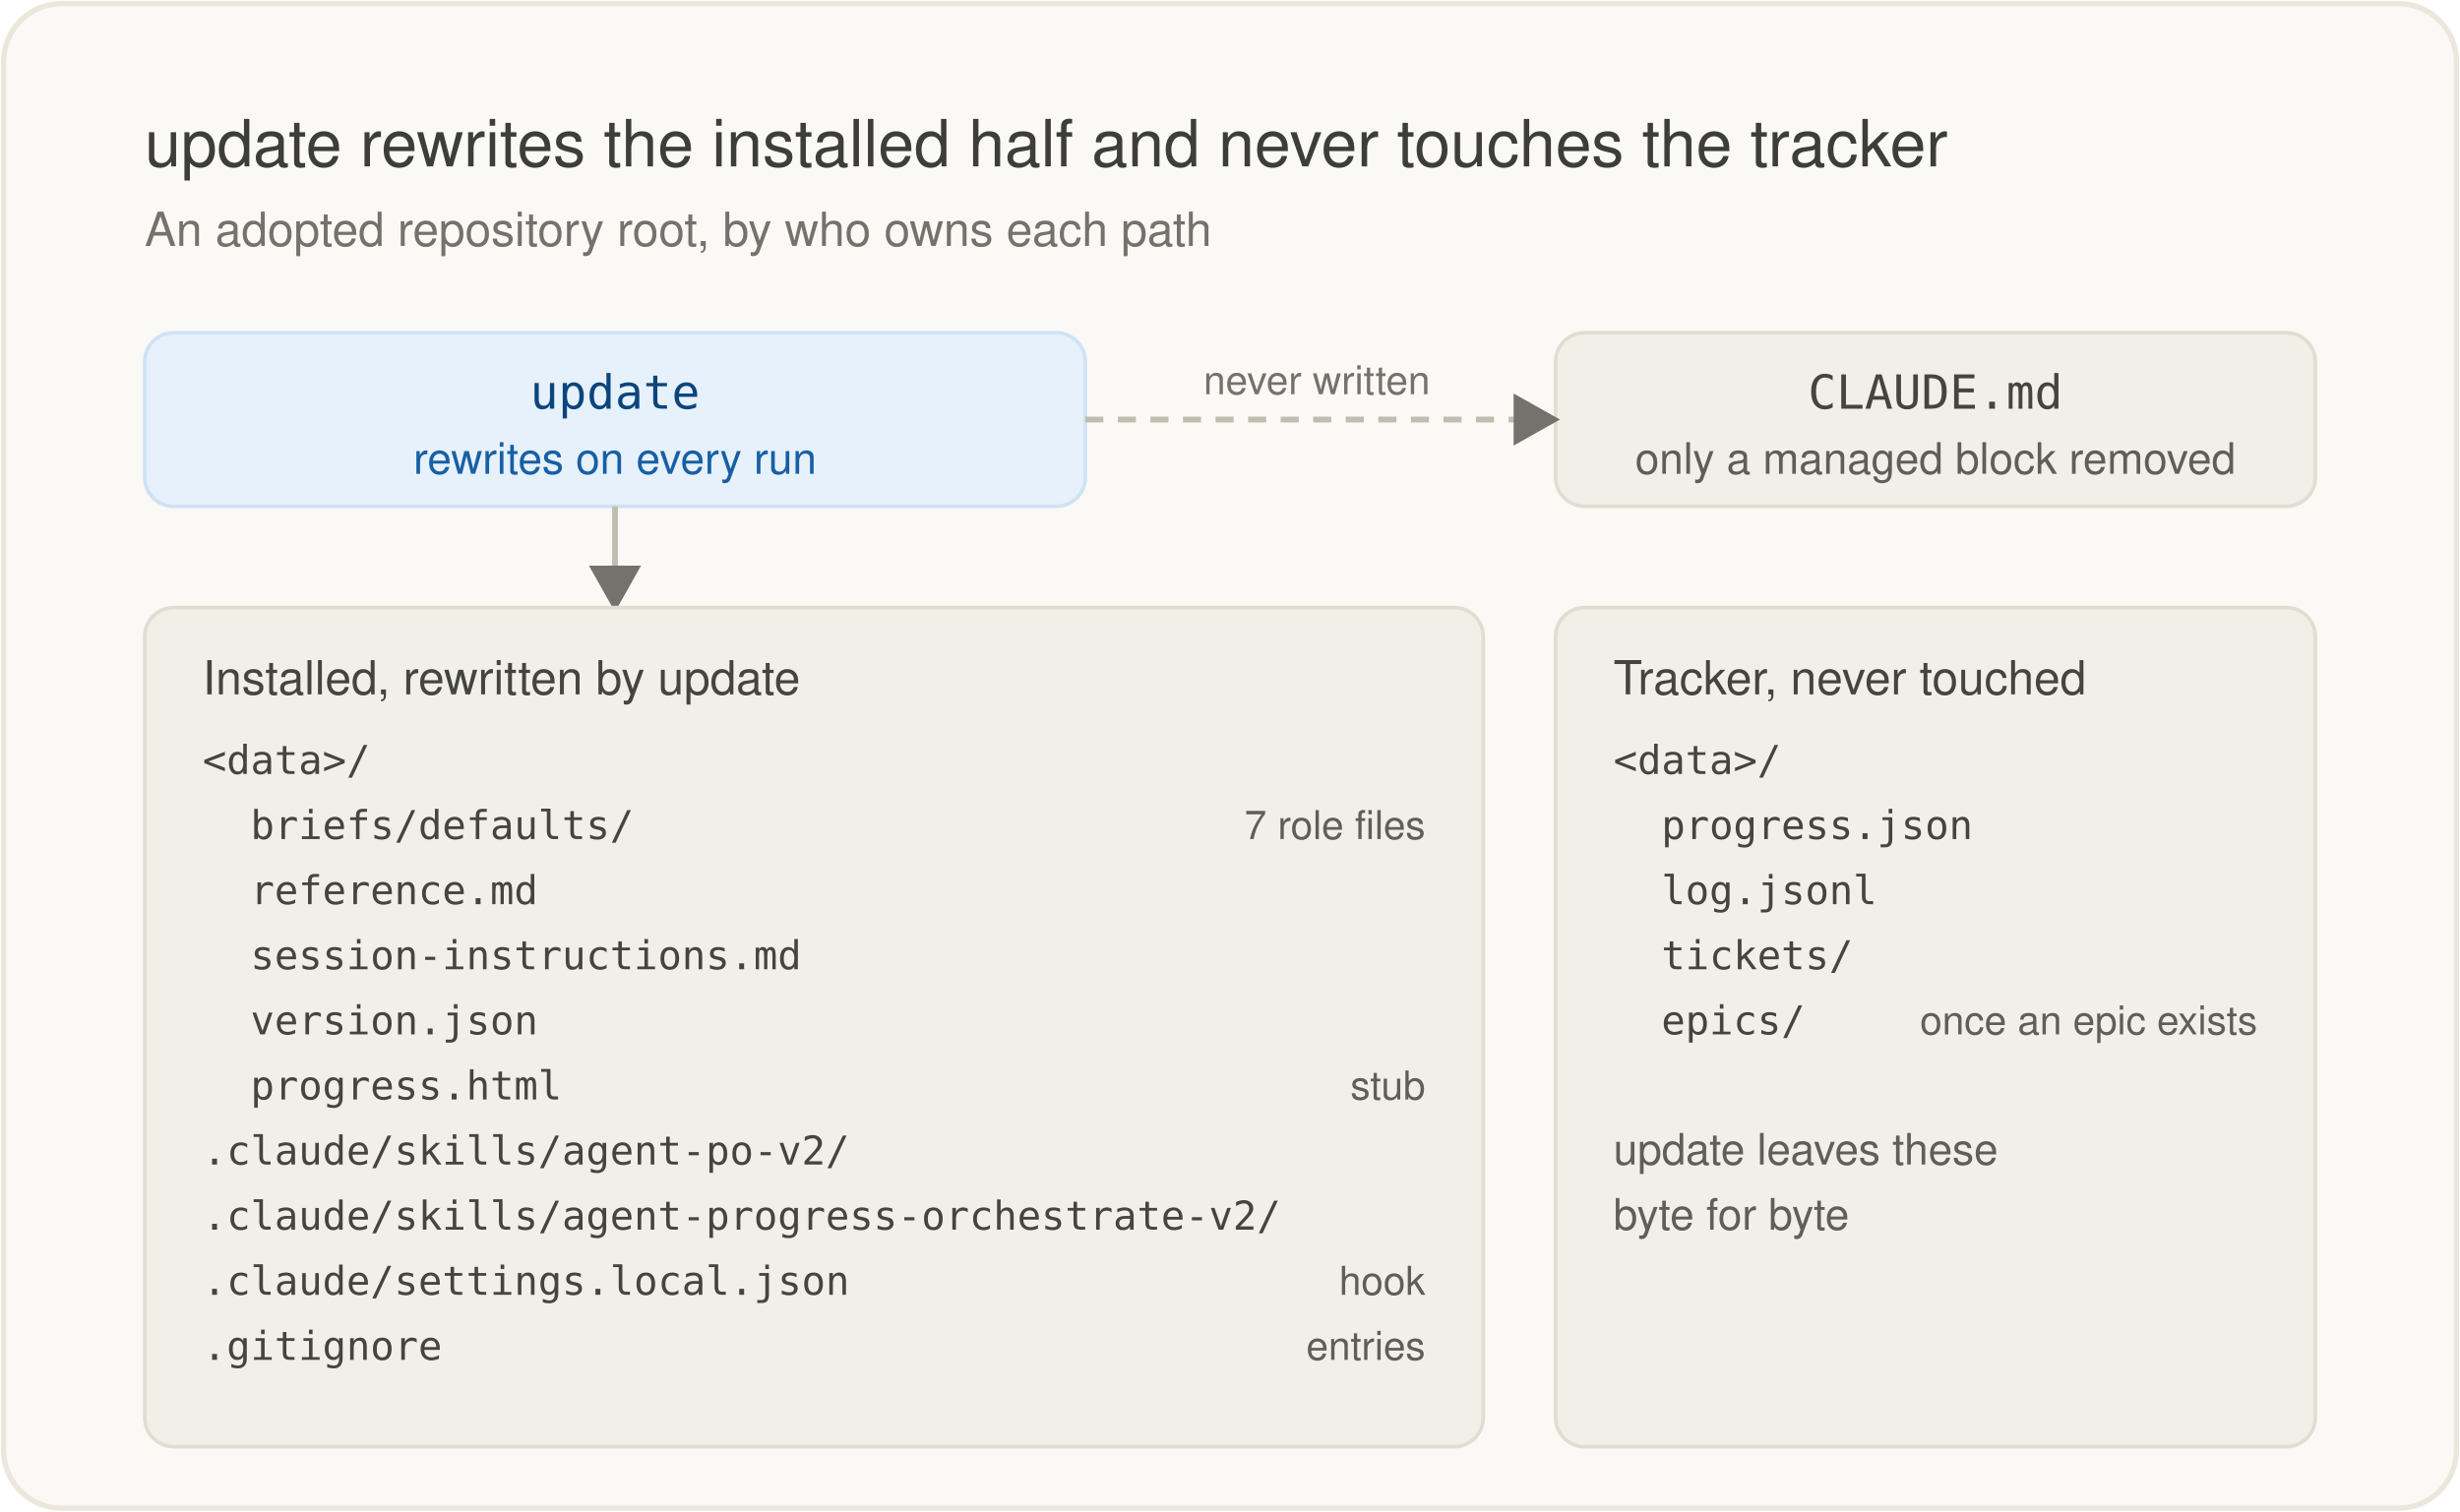
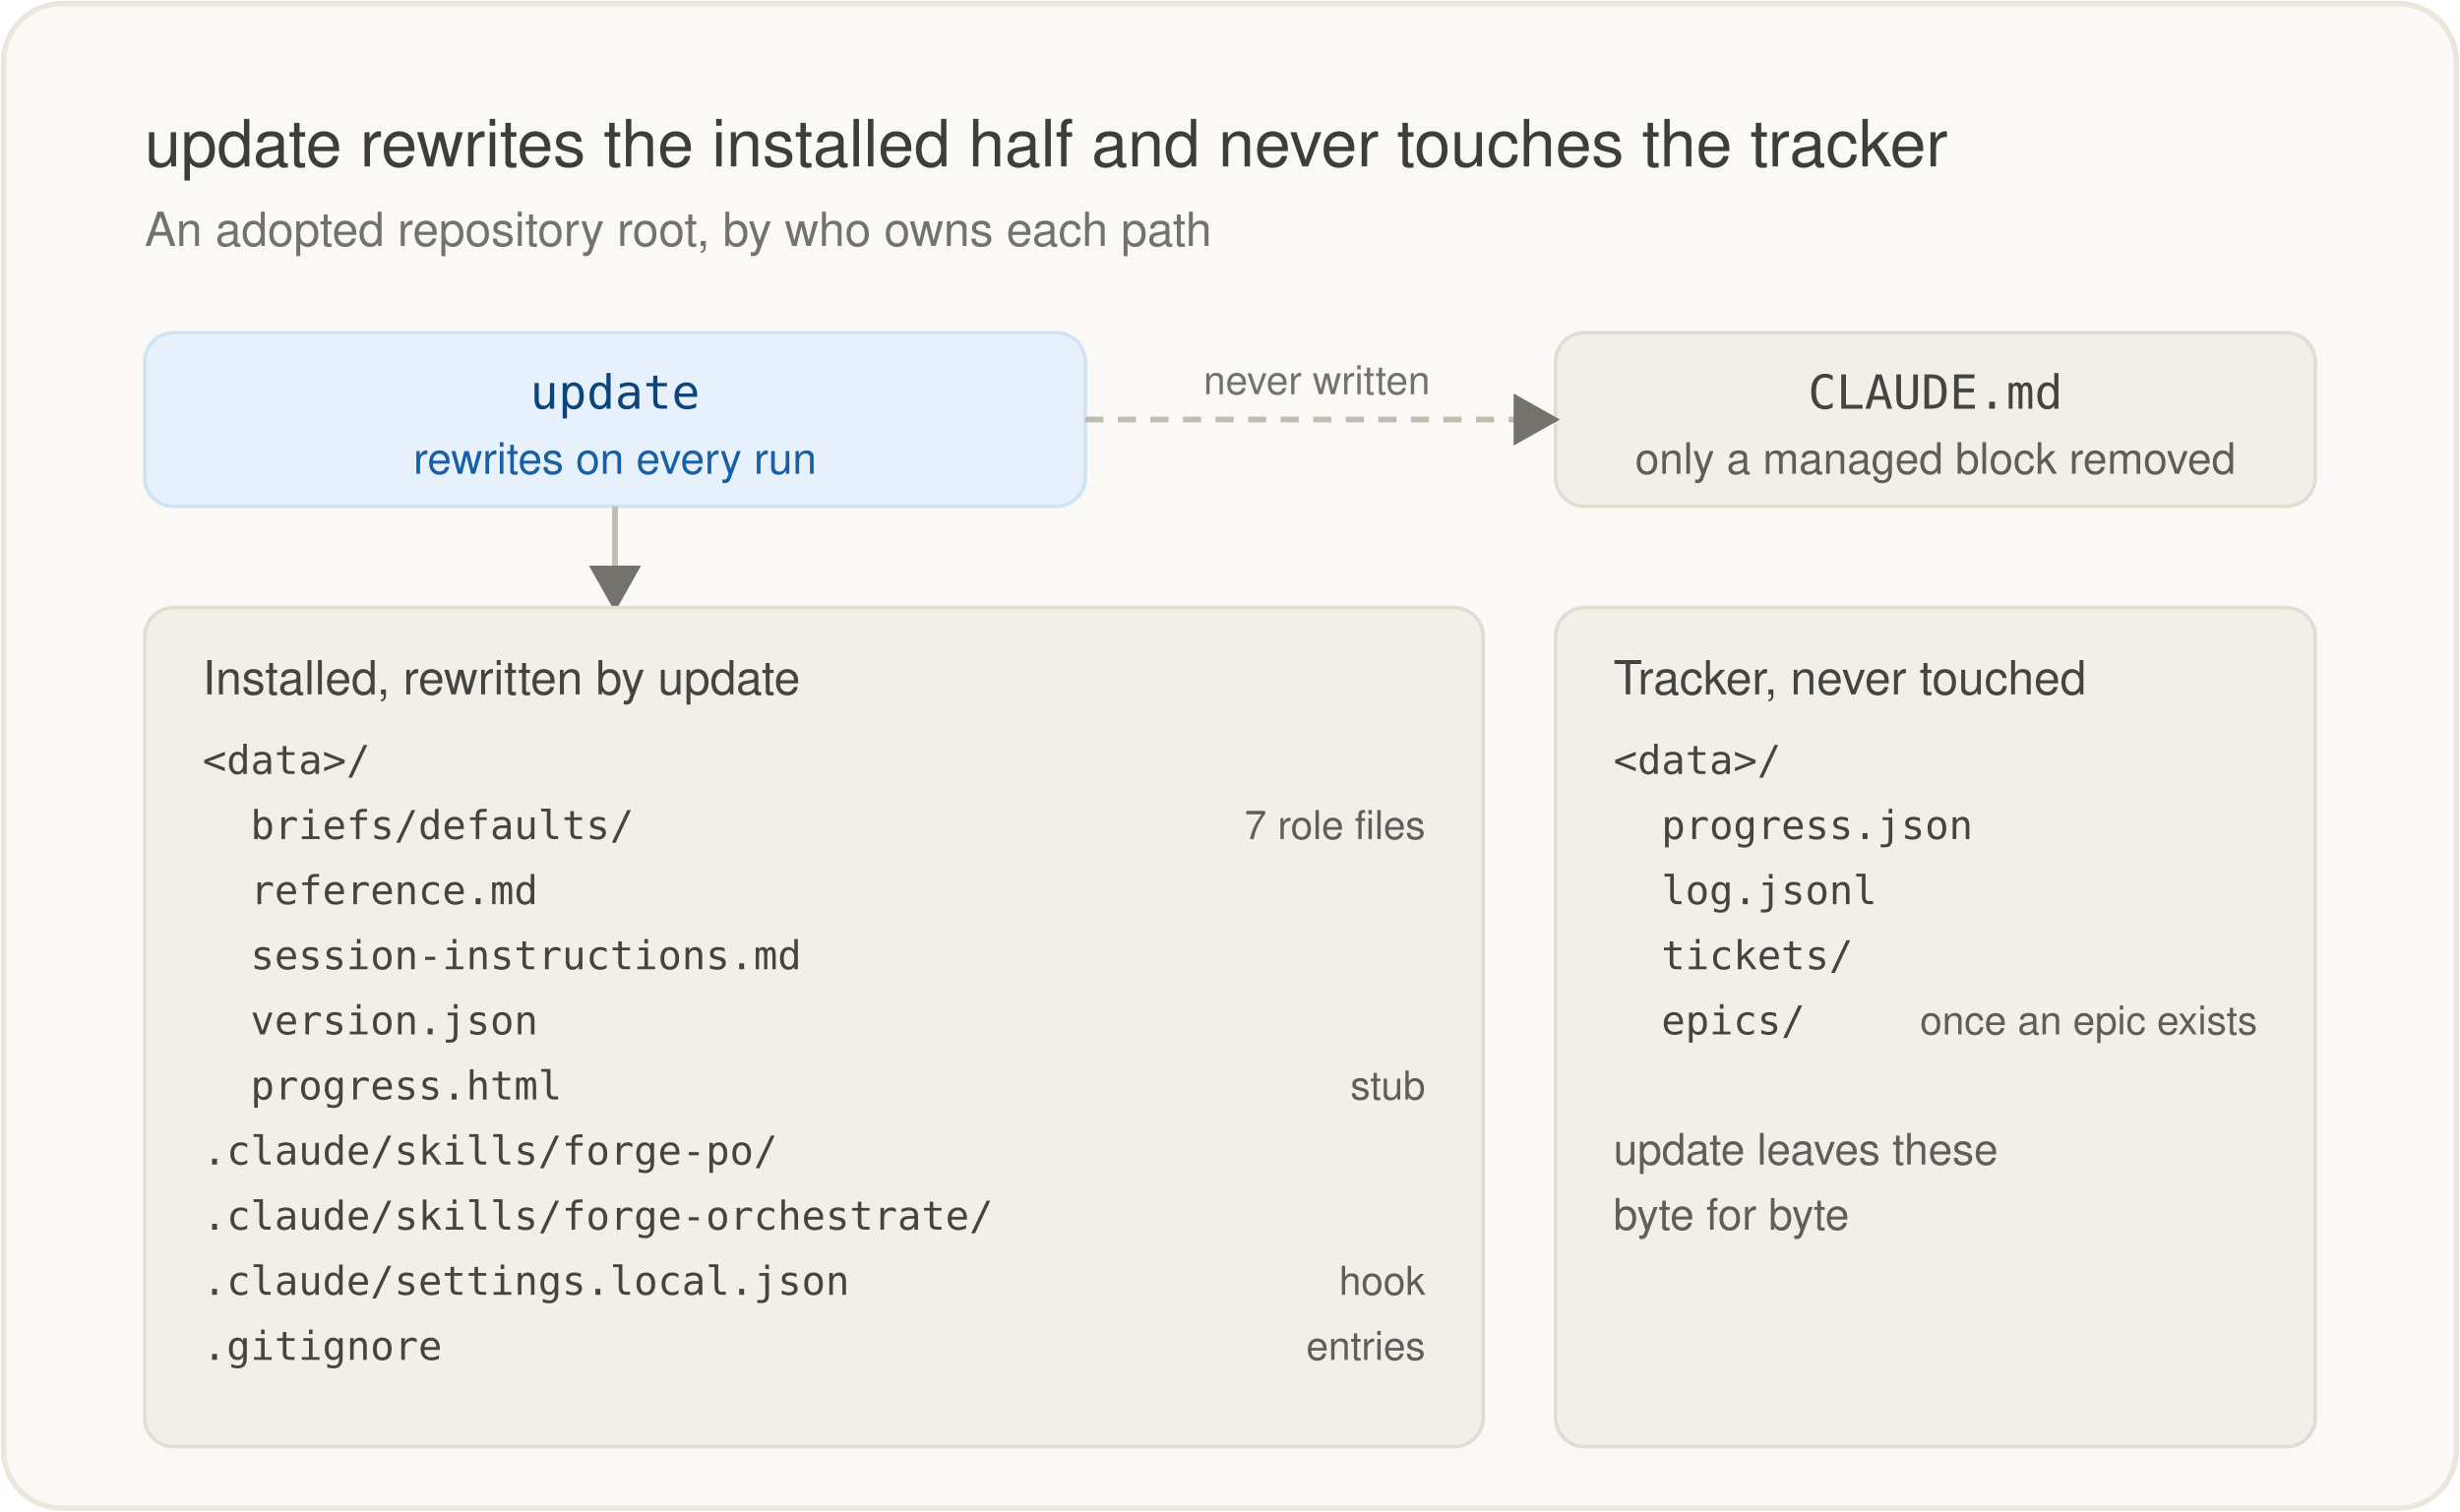
<svg xmlns="http://www.w3.org/2000/svg" width="680" height="418" viewBox="0 0 680 418" role="img" font-family="-apple-system,BlinkMacSystemFont,'Segoe UI',Helvetica,Arial,sans-serif">
  <defs>
    <marker id="ah" markerWidth="9" markerHeight="9" refX="6" refY="4.5" orient="auto">
      <path d="M0,0 L8,4.5 L0,9 z" fill="#73726c" />
    </marker>
  </defs>
  <rect x="1" y="1" width="678" height="416" rx="16" fill="#FAF9F5" stroke="#ECE7DC" stroke-width="1.5" />
  <text x="40" y="46" font-size="18" font-weight="500" fill="#3d3d3a">update rewrites the installed half and never touches the tracker</text>
  <text x="40" y="68" font-size="13" fill="#73726c" text-anchor="start">An adopted repository root, by who owns each path</text>
  <rect x="40" y="92" width="260" height="48" rx="8" fill="#E6F1FB" stroke="#CFE2F6" />
  <text x="170.0" y="113.0" font-size="13" font-weight="500" fill="#0C447C" text-anchor="middle" font-family="ui-monospace,Menlo,Consolas,monospace">update</text>
  <text x="170.0" y="131.0" font-size="12" fill="#185FA5" text-anchor="middle">rewrites on every run</text>
  <rect x="430" y="92" width="210" height="48" rx="8" fill="#F1EFE8" stroke="#E1DDD0" />
  <text x="535.0" y="113.0" font-size="13" font-weight="500" fill="#444441" text-anchor="middle" font-family="ui-monospace,Menlo,Consolas,monospace">CLAUDE.md</text>
  <text x="535.0" y="131.0" font-size="12" fill="#5F5E5A" text-anchor="middle">only a managed block removed</text>
  <path d="M300,116 L428,116" fill="none" stroke="#bfbdb0" stroke-width="1.6" stroke-dasharray="5 4" marker-end="url(#ah)" />
  <text x="364" y="109" font-size="11" fill="#73726c" text-anchor="middle">never written</text>
  <path d="M170,140 L170,166" fill="none" stroke="#bfbdb0" stroke-width="1.6" marker-end="url(#ah)" />
  <rect x="40" y="168" width="370" height="232" rx="8" fill="#F1EFE8" stroke="#E1DDD0" />
  <text x="56" y="192" font-size="13" font-weight="500" fill="#444441" text-anchor="start">Installed, rewritten by update</text>
  <text x="56" y="214" font-size="11" fill="#444441" xml:space="preserve" font-family="ui-monospace,Menlo,Consolas,monospace">&lt;data&gt;/</text>
  <text x="56" y="232" font-size="11" fill="#444441" xml:space="preserve" font-family="ui-monospace,Menlo,Consolas,monospace">  briefs/defaults/</text>
  <text x="394" y="232" font-size="11" fill="#5F5E5A" text-anchor="end">7 role files</text>
  <text x="56" y="250" font-size="11" fill="#444441" xml:space="preserve" font-family="ui-monospace,Menlo,Consolas,monospace">  reference.md</text>
  <text x="56" y="268" font-size="11" fill="#444441" xml:space="preserve" font-family="ui-monospace,Menlo,Consolas,monospace">  session-instructions.md</text>
  <text x="56" y="286" font-size="11" fill="#444441" xml:space="preserve" font-family="ui-monospace,Menlo,Consolas,monospace">  version.json</text>
  <text x="56" y="304" font-size="11" fill="#444441" xml:space="preserve" font-family="ui-monospace,Menlo,Consolas,monospace">  progress.html</text>
  <text x="394" y="304" font-size="11" fill="#5F5E5A" text-anchor="end">stub</text>
-   <text x="56" y="322" font-size="11" fill="#444441" xml:space="preserve" font-family="ui-monospace,Menlo,Consolas,monospace">.claude/skills/agent-po-v2/</text>
-   <text x="56" y="340" font-size="11" fill="#444441" xml:space="preserve" font-family="ui-monospace,Menlo,Consolas,monospace">.claude/skills/agent-progress-orchestrate-v2/</text>
+   <text x="56" y="322" font-size="11" fill="#444441" xml:space="preserve" font-family="ui-monospace,Menlo,Consolas,monospace">.claude/skills/forge-po/</text>
+   <text x="56" y="340" font-size="11" fill="#444441" xml:space="preserve" font-family="ui-monospace,Menlo,Consolas,monospace">.claude/skills/forge-orchestrate/</text>
  <text x="56" y="358" font-size="11" fill="#444441" xml:space="preserve" font-family="ui-monospace,Menlo,Consolas,monospace">.claude/settings.local.json</text>
  <text x="394" y="358" font-size="11" fill="#5F5E5A" text-anchor="end">hook</text>
  <text x="56" y="376" font-size="11" fill="#444441" xml:space="preserve" font-family="ui-monospace,Menlo,Consolas,monospace">.gitignore</text>
  <text x="394" y="376" font-size="11" fill="#5F5E5A" text-anchor="end">entries</text>
  <rect x="430" y="168" width="210" height="232" rx="8" fill="#F1EFE8" stroke="#E1DDD0" />
  <text x="446" y="192" font-size="13" font-weight="500" fill="#444441" text-anchor="start">Tracker, never touched</text>
  <text x="446" y="214" font-size="11" fill="#444441" xml:space="preserve" font-family="ui-monospace,Menlo,Consolas,monospace">&lt;data&gt;/</text>
  <text x="446" y="232" font-size="11" fill="#444441" xml:space="preserve" font-family="ui-monospace,Menlo,Consolas,monospace">  progress.json</text>
  <text x="446" y="250" font-size="11" fill="#444441" xml:space="preserve" font-family="ui-monospace,Menlo,Consolas,monospace">  log.jsonl</text>
  <text x="446" y="268" font-size="11" fill="#444441" xml:space="preserve" font-family="ui-monospace,Menlo,Consolas,monospace">  tickets/</text>
  <text x="446" y="286" font-size="11" fill="#444441" xml:space="preserve" font-family="ui-monospace,Menlo,Consolas,monospace">  epics/</text>
  <text x="624" y="286" font-size="11" fill="#5F5E5A" text-anchor="end">once an epic exists</text>
  <text x="446" y="322" font-size="12" fill="#5F5E5A" text-anchor="start">update leaves these</text>
  <text x="446" y="340" font-size="12" fill="#5F5E5A" text-anchor="start">byte for byte</text>
</svg>
